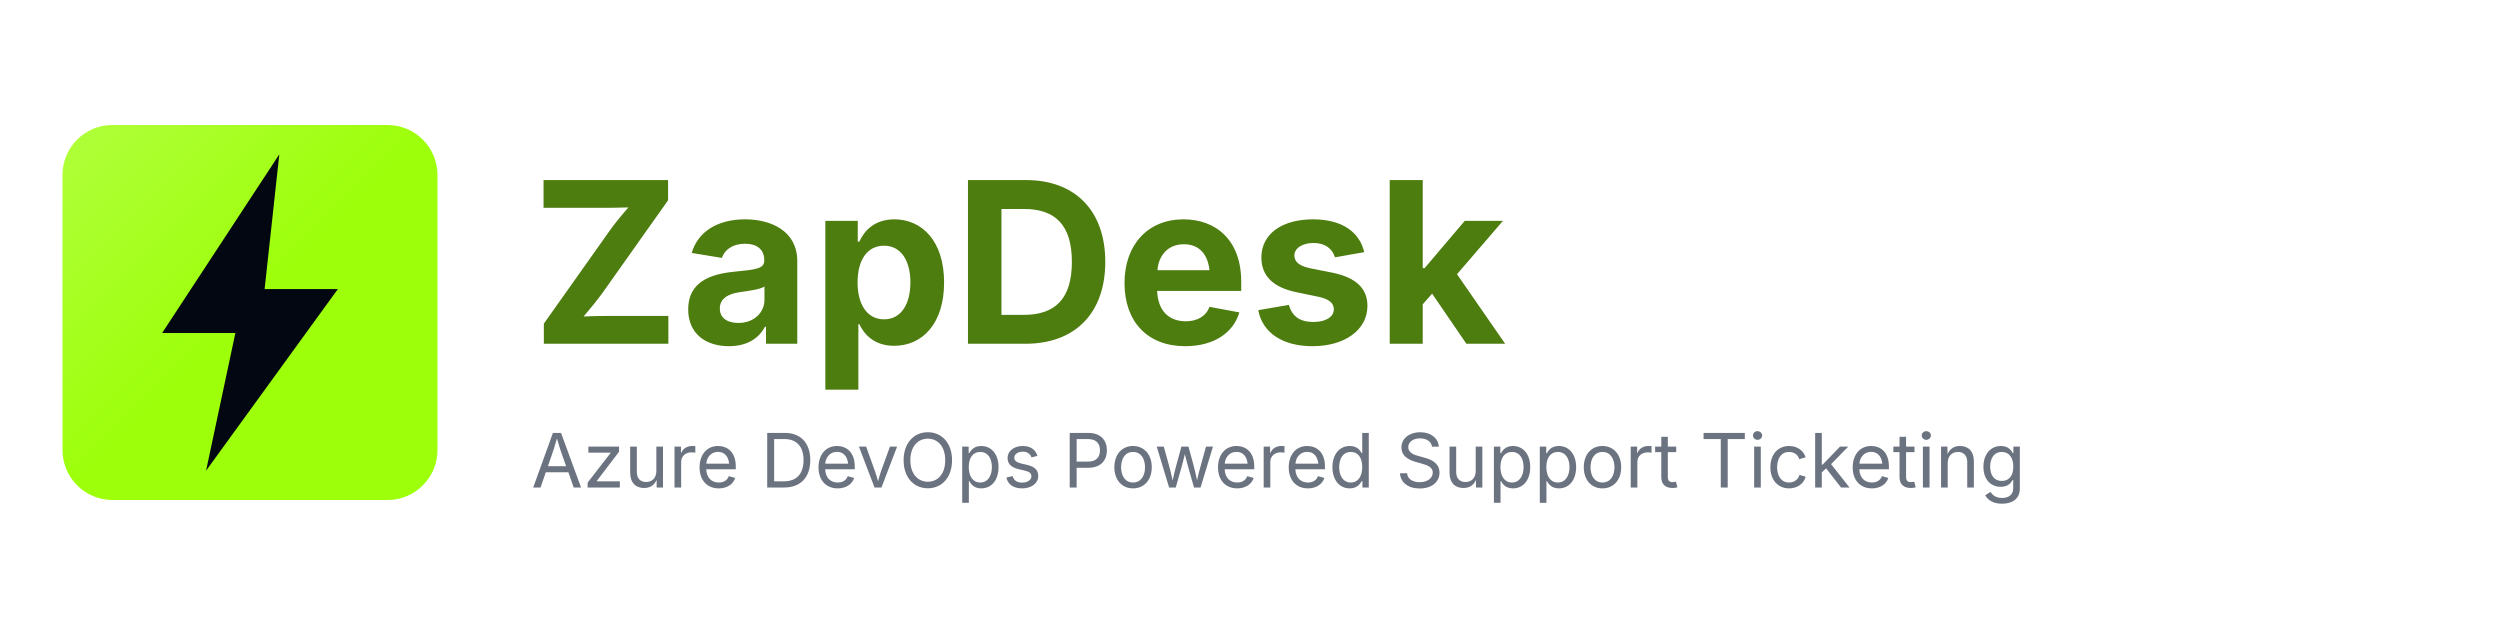
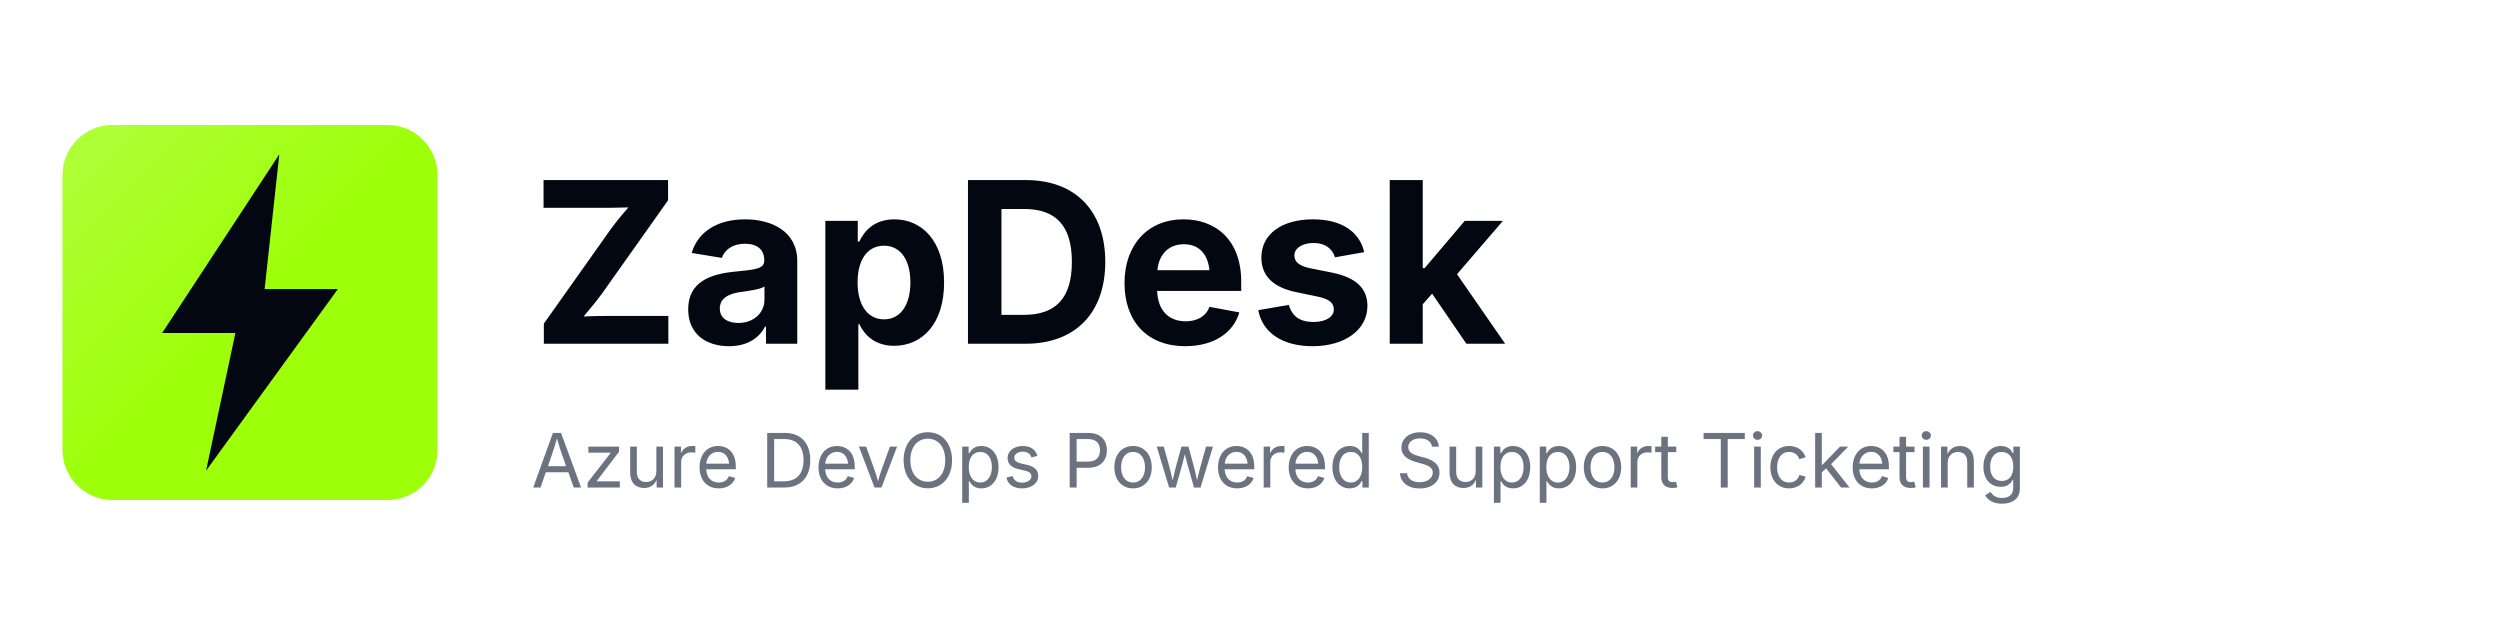
<svg xmlns="http://www.w3.org/2000/svg" viewBox="0 0 400 100" width="400" height="100">
  <defs>
    <linearGradient id="shineGradientFullLight" x1="0%" y1="0%" x2="100%" y2="100%">
      <stop offset="0%" stop-color="#ffffff" stop-opacity="0.2" />
      <stop offset="50%" stop-color="#ffffff" stop-opacity="0" />
    </linearGradient>
  </defs>
  <rect x="10" y="20" width="60" height="60" rx="8" ry="8" fill="#9dff0a" />
  <rect x="10" y="20" width="60" height="60" rx="8" ry="8" fill="url(#shineGradientFullLight)" />
  <polygon points="44.69,24.69 25.94,53.28 37.66,53.28 32.97,75.31 54.06,46.25 42.34,46.25" fill="#030712" />
  <text x="85" y="55" font-family="system-ui, -apple-system, 'Segoe UI', sans-serif" font-size="36" font-weight="700">
-     <tspan fill="#4d7c0f">ZapDesk</tspan>
+     <tspan fill="#030712">ZapDesk</tspan>
  </text>
  <text x="85" y="78" font-family="system-ui, -apple-system, 'Segoe UI', sans-serif" font-size="12" fill="#6b7280">Azure DevOps Powered Support Ticketing</text>
</svg>
